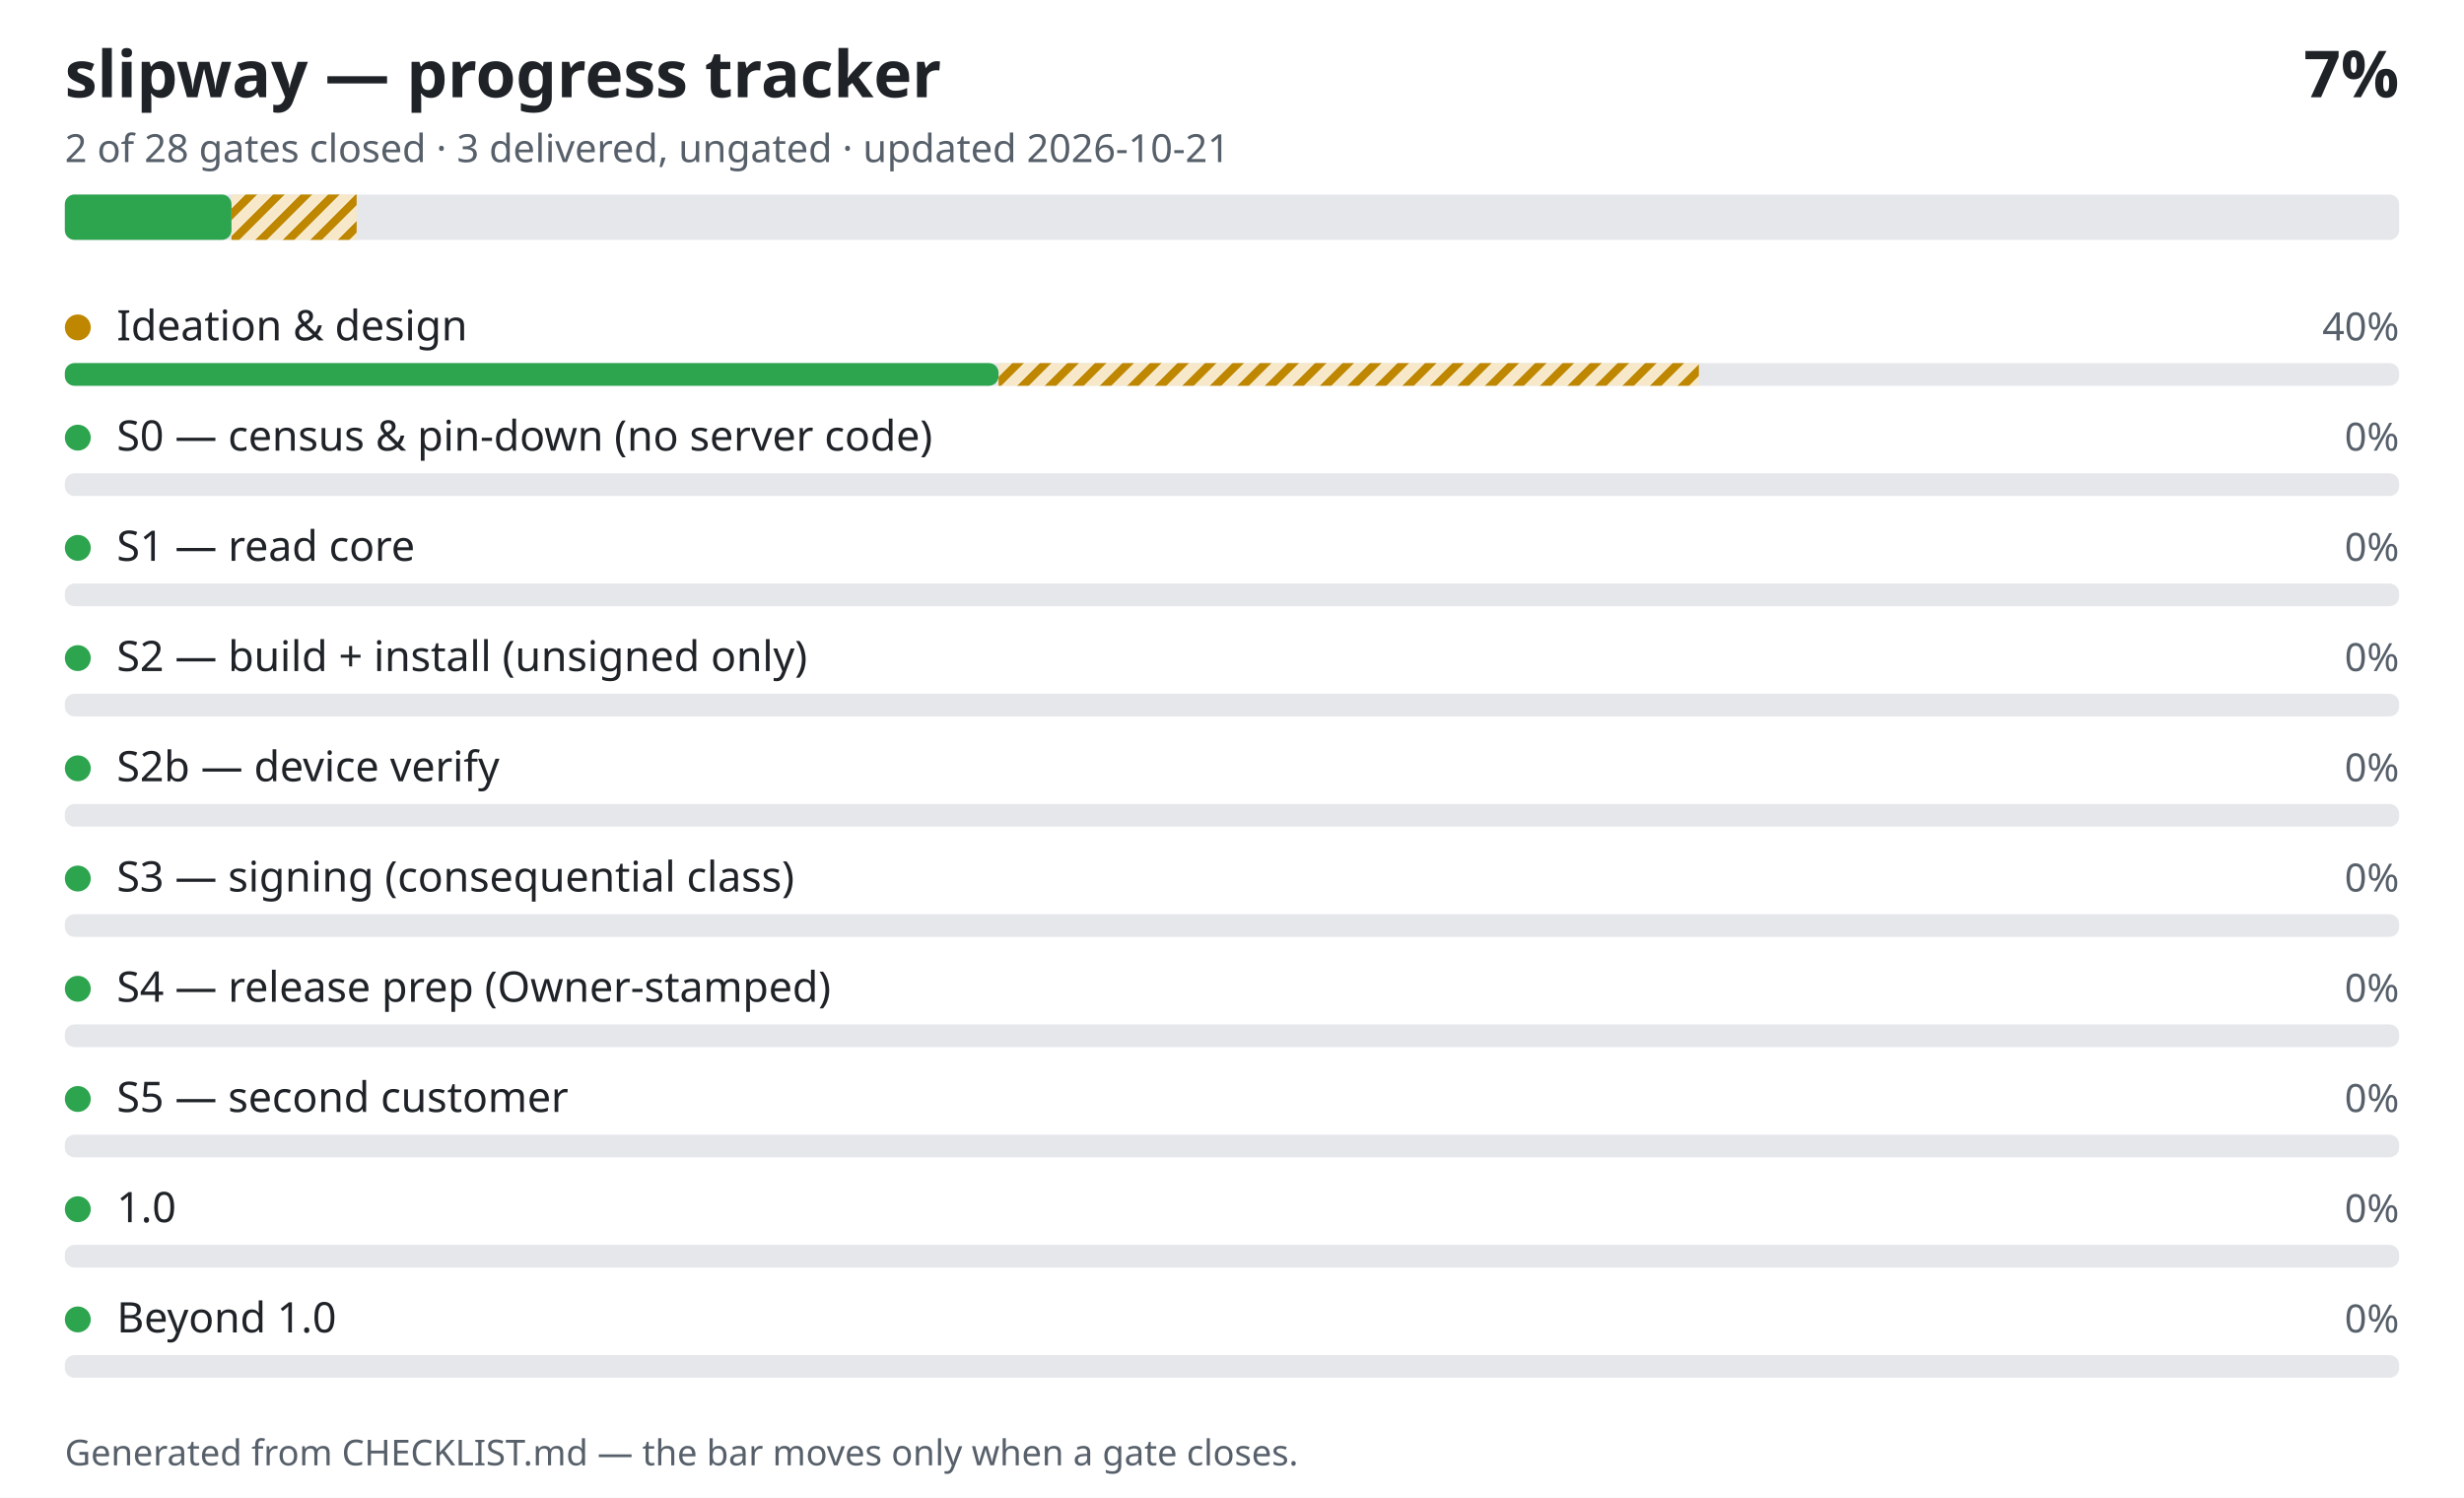
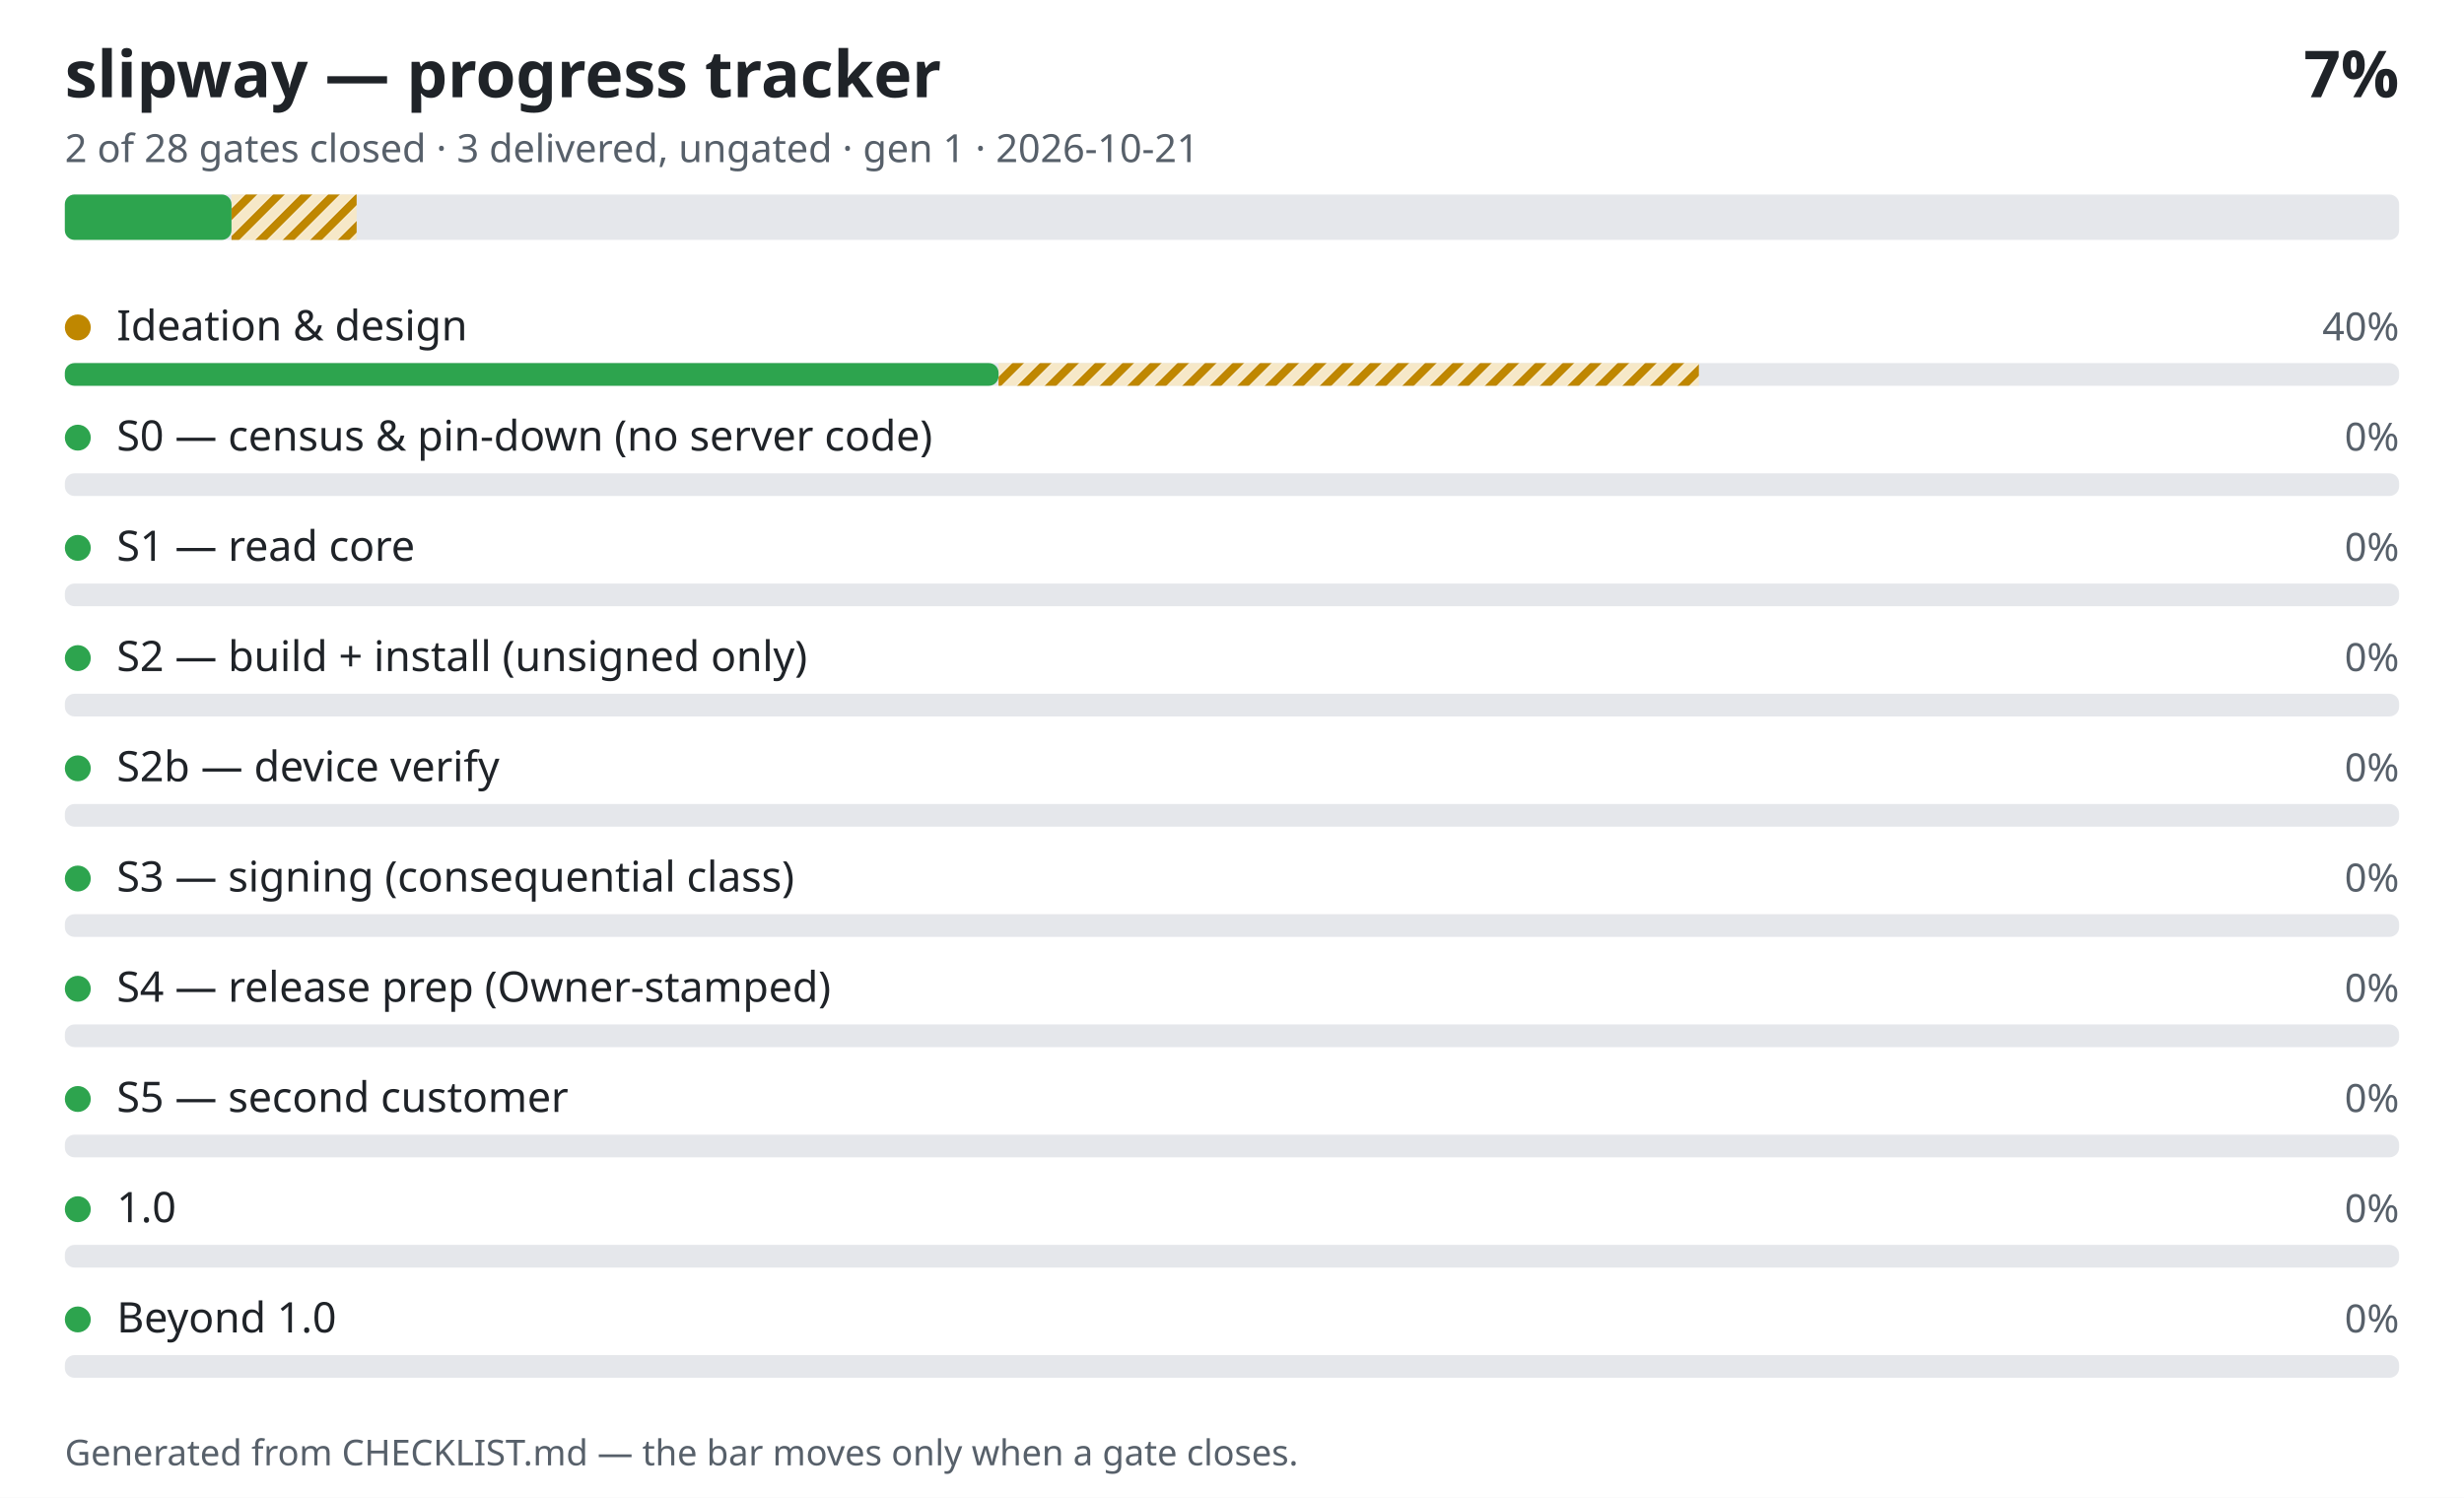
<svg xmlns="http://www.w3.org/2000/svg" width="760" height="462" viewBox="0 0 760 462" role="img" aria-label="slipway progress tracker: 7% of gates closed">
  <defs>
    <pattern id="hatch" width="6" height="6" patternUnits="userSpaceOnUse" patternTransform="rotate(45)">
      <rect width="6" height="6" fill="#f6e8c8" />
      <rect width="2.5" height="6" fill="#bf8700" />
    </pattern>
  </defs>
  <rect x="0" y="0" width="760" height="462" fill="#ffffff" />
  <text x="20" y="30" font-family="sans-serif" font-size="20" font-weight="bold" fill="#1f2328">slipway — progress tracker</text>
  <text x="740" y="30" font-family="sans-serif" font-size="20" font-weight="bold" fill="#1f2328" text-anchor="end">7%</text>
-   <text x="20" y="50" font-family="sans-serif" font-size="12" fill="#57606a">2 of 28 gates closed · 3 delivered, ungated · updated 2026-10-21</text>
+   <text x="20" y="50" font-family="sans-serif" font-size="12" fill="#57606a">2 of 28 gates closed · 3 delivered, ungated · gen 1 · 2026-10-21</text>
  <rect x="20.0" y="60" width="720.0" height="14" rx="3" fill="#e5e7eb" />
  <rect x="71.4" y="60" width="38.6" height="14" fill="url(#hatch)" />
  <rect x="20.0" y="60" width="51.4" height="14" rx="3" fill="#2da44e">
    <animate attributeName="width" from="0" to="51.4" dur="0.8s" fill="freeze" />
  </rect>
  <circle cx="24" cy="101" r="4" fill="#bf8700">
    <animate attributeName="opacity" values="1;0.25;1" dur="2.4s" repeatCount="indefinite" />
  </circle>
  <text x="36" y="105" font-family="sans-serif" font-size="13" fill="#1f2328">Ideation &amp; design</text>
  <text x="740" y="105" font-family="sans-serif" font-size="12" fill="#57606a" text-anchor="end">40%</text>
  <rect x="20.0" y="112" width="720.0" height="7" rx="3" fill="#e5e7eb" />
  <rect x="308.0" y="112" width="216.0" height="7" fill="url(#hatch)" />
  <rect x="20.0" y="112" width="288.0" height="7" rx="3" fill="#2da44e" />
  <circle cx="24" cy="135" r="4" fill="#2da44e" />
  <text x="36" y="139" font-family="sans-serif" font-size="13" fill="#1f2328">S0 — census &amp; pin-down (no server code)</text>
  <text x="740" y="139" font-family="sans-serif" font-size="12" fill="#57606a" text-anchor="end">0%</text>
  <rect x="20.0" y="146" width="720.0" height="7" rx="3" fill="#e5e7eb" />
  <circle cx="24" cy="169" r="4" fill="#2da44e" />
  <text x="36" y="173" font-family="sans-serif" font-size="13" fill="#1f2328">S1 — read core</text>
  <text x="740" y="173" font-family="sans-serif" font-size="12" fill="#57606a" text-anchor="end">0%</text>
  <rect x="20.0" y="180" width="720.0" height="7" rx="3" fill="#e5e7eb" />
  <circle cx="24" cy="203" r="4" fill="#2da44e" />
  <text x="36" y="207" font-family="sans-serif" font-size="13" fill="#1f2328">S2 — build + install (unsigned only)</text>
  <text x="740" y="207" font-family="sans-serif" font-size="12" fill="#57606a" text-anchor="end">0%</text>
  <rect x="20.0" y="214" width="720.0" height="7" rx="3" fill="#e5e7eb" />
  <circle cx="24" cy="237" r="4" fill="#2da44e" />
  <text x="36" y="241" font-family="sans-serif" font-size="13" fill="#1f2328">S2b — device verify</text>
  <text x="740" y="241" font-family="sans-serif" font-size="12" fill="#57606a" text-anchor="end">0%</text>
  <rect x="20.0" y="248" width="720.0" height="7" rx="3" fill="#e5e7eb" />
  <circle cx="24" cy="271" r="4" fill="#2da44e" />
  <text x="36" y="275" font-family="sans-serif" font-size="13" fill="#1f2328">S3 — signing (consequential class)</text>
  <text x="740" y="275" font-family="sans-serif" font-size="12" fill="#57606a" text-anchor="end">0%</text>
  <rect x="20.0" y="282" width="720.0" height="7" rx="3" fill="#e5e7eb" />
  <circle cx="24" cy="305" r="4" fill="#2da44e" />
  <text x="36" y="309" font-family="sans-serif" font-size="13" fill="#1f2328">S4 — release prep (Owner-stamped)</text>
  <text x="740" y="309" font-family="sans-serif" font-size="12" fill="#57606a" text-anchor="end">0%</text>
  <rect x="20.0" y="316" width="720.0" height="7" rx="3" fill="#e5e7eb" />
  <circle cx="24" cy="339" r="4" fill="#2da44e" />
  <text x="36" y="343" font-family="sans-serif" font-size="13" fill="#1f2328">S5 — second customer</text>
  <text x="740" y="343" font-family="sans-serif" font-size="12" fill="#57606a" text-anchor="end">0%</text>
  <rect x="20.0" y="350" width="720.0" height="7" rx="3" fill="#e5e7eb" />
  <circle cx="24" cy="373" r="4" fill="#2da44e" />
  <text x="36" y="377" font-family="sans-serif" font-size="13" fill="#1f2328">1.0</text>
  <text x="740" y="377" font-family="sans-serif" font-size="12" fill="#57606a" text-anchor="end">0%</text>
  <rect x="20.0" y="384" width="720.0" height="7" rx="3" fill="#e5e7eb" />
  <circle cx="24" cy="407" r="4" fill="#2da44e" />
  <text x="36" y="411" font-family="sans-serif" font-size="13" fill="#1f2328">Beyond 1.0</text>
  <text x="740" y="411" font-family="sans-serif" font-size="12" fill="#57606a" text-anchor="end">0%</text>
  <rect x="20.0" y="418" width="720.0" height="7" rx="3" fill="#e5e7eb" />
  <text x="20" y="452" font-family="sans-serif" font-size="11" fill="#57606a">Generated from CHECKLIST.md — the bar moves only when a gate closes.</text>
</svg>
